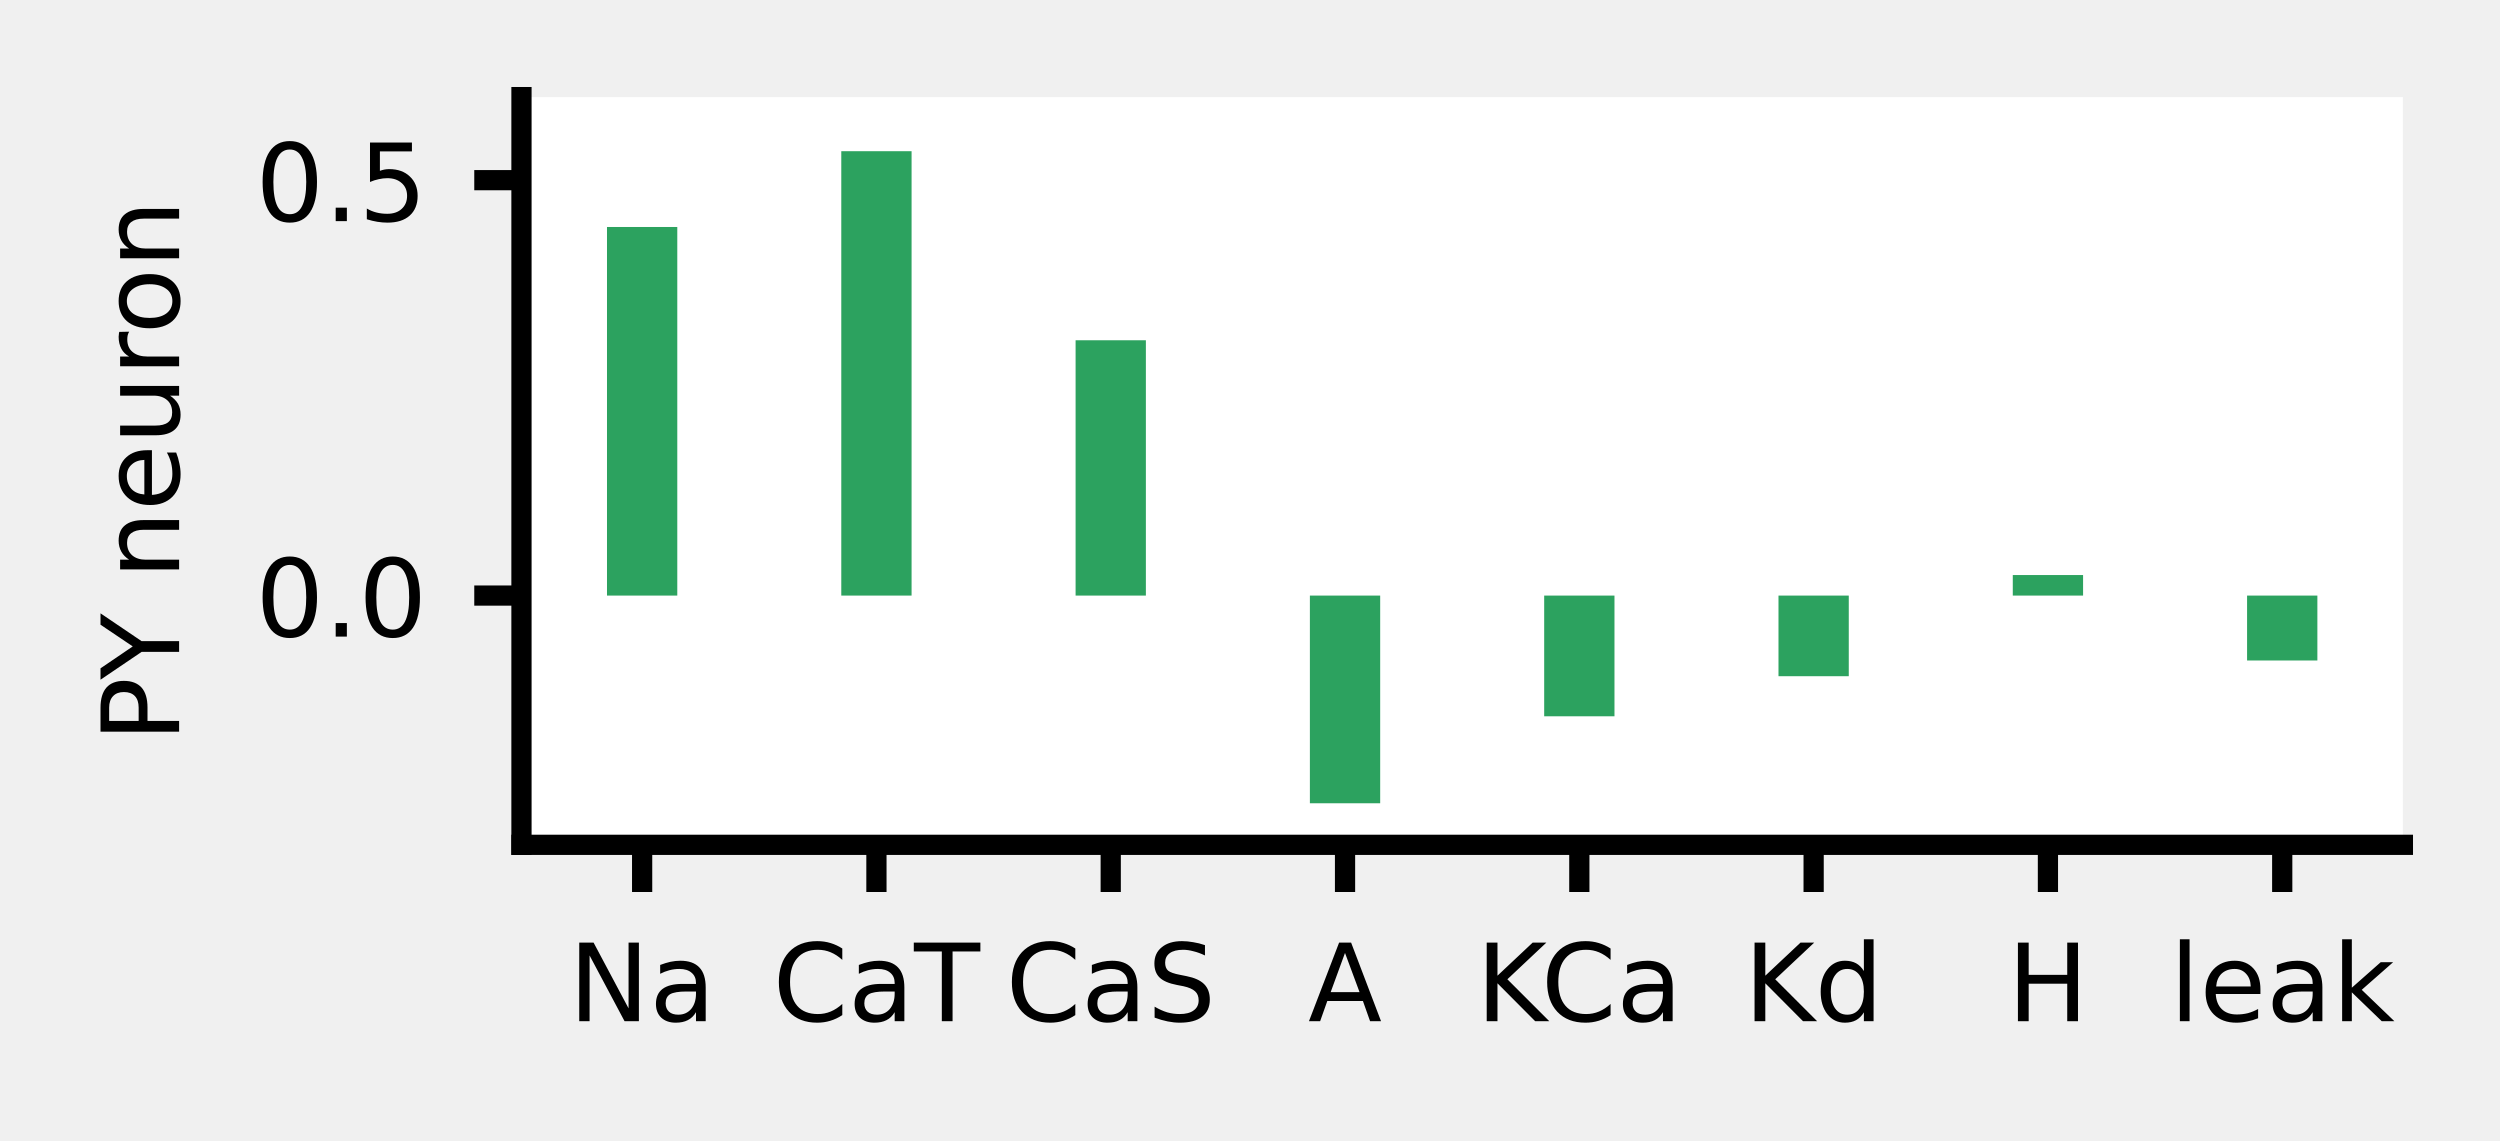
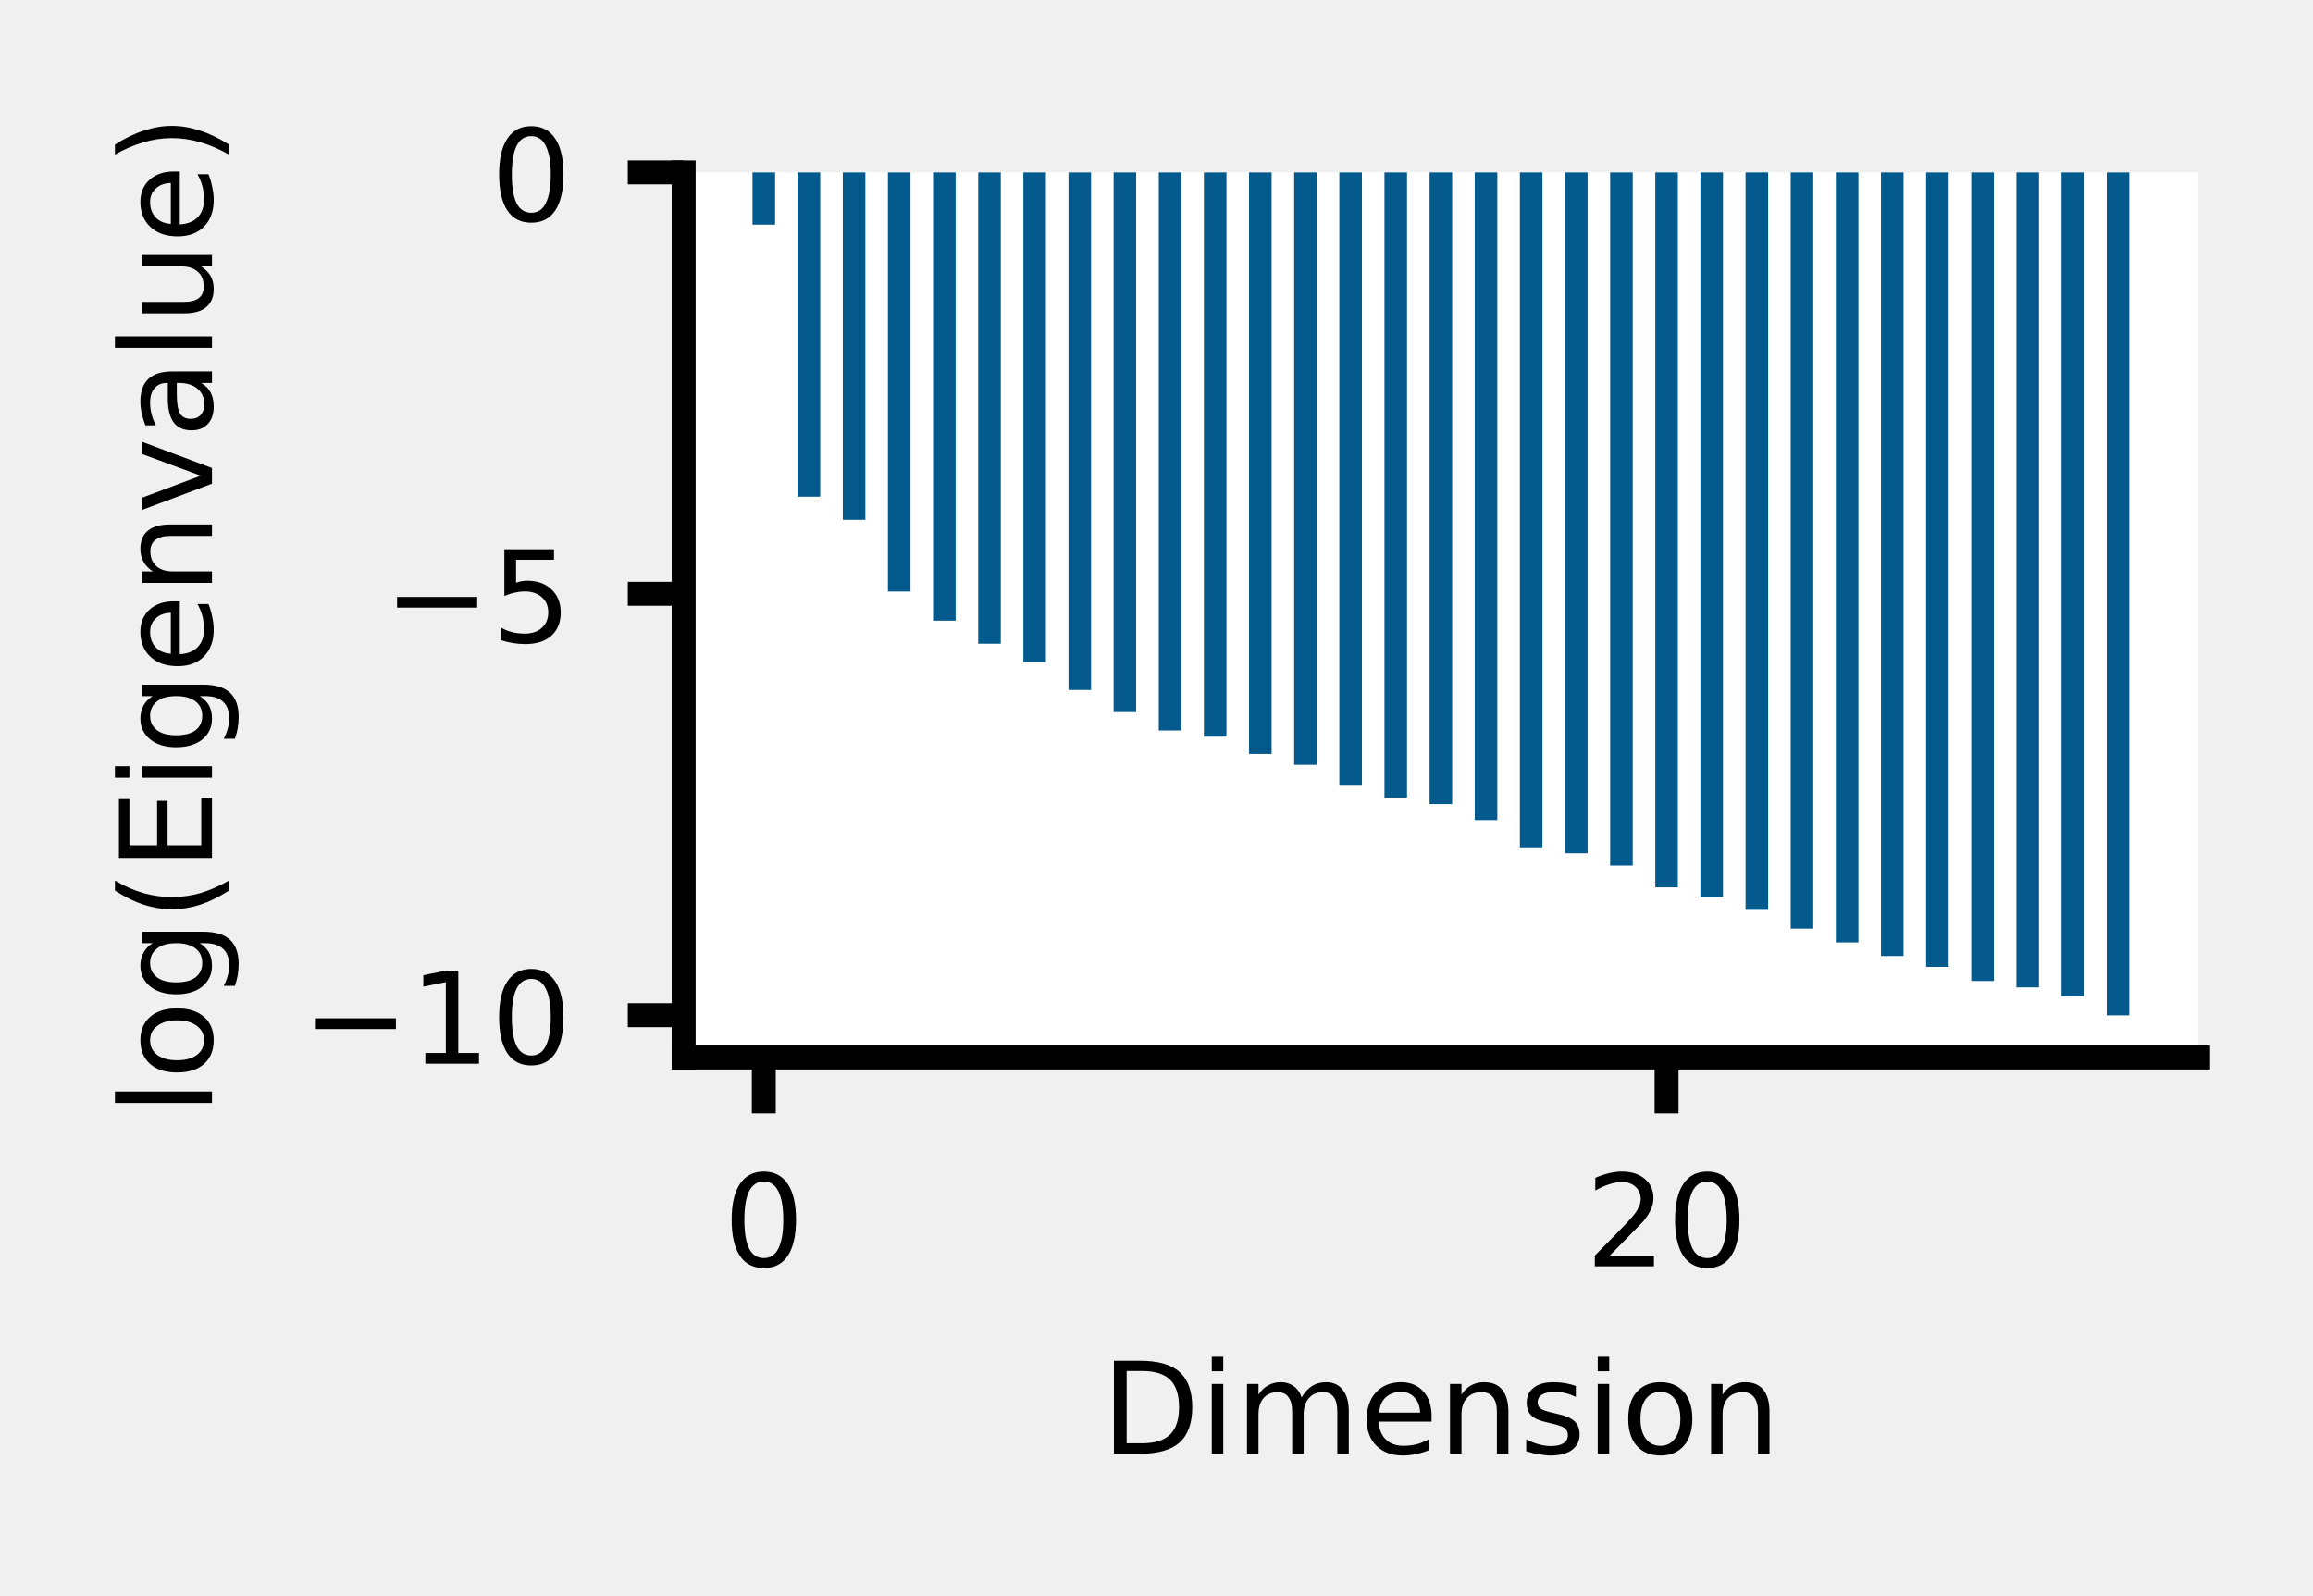
- <svg xmlns="http://www.w3.org/2000/svg" xmlns:xlink="http://www.w3.org/1999/xlink" height="84.582pt" version="1.1" viewBox="0 0 185.365 84.582" width="185.365pt">
+ <svg xmlns="http://www.w3.org/2000/svg" xmlns:xlink="http://www.w3.org/1999/xlink" height="99.925pt" version="1.1" viewBox="0 0 144.886 99.925" width="144.886pt">
  <defs>
    <style type="text/css">*{stroke-linecap:butt;stroke-linejoin:round;}</style>
  </defs>
  <g id="figure_1">
    <g id="patch_1">
-       <path d="M 0 84.582  L 185.365 84.582  L 185.365 0  L 0 0  z " style="fill:none;" />
+       <path d="M 0 99.925  L 144.886 99.925  L 144.886 0  L 0 0  z " style="fill:none;" />
    </g>
    <g id="axes_1">
      <g id="patch_2">
-         <path d="M 38.665 62.64  L 178.165 62.64  L 178.165 7.2  L 38.665 7.2  z " style="fill:#ffffff;" />
+         <path d="M 42.826 66.24  L 137.686 66.24  L 137.686 10.8  L 42.826 10.8  z " style="fill:#ffffff;" />
      </g>
      <g id="patch_3">
-         <path clip-path="url(#pc4d1b415da)" d="M 45.006 44.16  L 50.218 44.16  L 50.218 16.83  L 45.006 16.83  z " style="fill:#2ca25f;" />
+         <path clip-path="url(#pe1155eb855)" d="M 47.138 10.8  L 48.552 10.8  L 48.552 14.073  L 47.138 14.073  z " style="fill:#045a8d;" />
      </g>
      <g id="patch_4">
-         <path clip-path="url(#pc4d1b415da)" d="M 62.378 44.16  L 67.59 44.16  L 67.59 11.211  L 62.378 11.211  z " style="fill:#2ca25f;" />
+         <path clip-path="url(#pe1155eb855)" d="M 49.965 10.8  L 51.379 10.8  L 51.379 31.109  L 49.965 31.109  z " style="fill:#045a8d;" />
      </g>
      <g id="patch_5">
-         <path clip-path="url(#pc4d1b415da)" d="M 79.751 44.16  L 84.962 44.16  L 84.962 25.229  L 79.751 25.229  z " style="fill:#2ca25f;" />
+         <path clip-path="url(#pe1155eb855)" d="M 52.793 10.8  L 54.207 10.8  L 54.207 32.559  L 52.793 32.559  z " style="fill:#045a8d;" />
      </g>
      <g id="patch_6">
-         <path clip-path="url(#pc4d1b415da)" d="M 97.123 44.16  L 102.335 44.16  L 102.335 59.559  L 97.123 59.559  z " style="fill:#2ca25f;" />
+         <path clip-path="url(#pe1155eb855)" d="M 55.62 10.8  L 57.034 10.8  L 57.034 37.051  L 55.62 37.051  z " style="fill:#045a8d;" />
      </g>
      <g id="patch_7">
-         <path clip-path="url(#pc4d1b415da)" d="M 114.495 44.16  L 119.707 44.16  L 119.707 53.11  L 114.495 53.11  z " style="fill:#2ca25f;" />
+         <path clip-path="url(#pe1155eb855)" d="M 58.448 10.8  L 59.861 10.8  L 59.861 38.878  L 58.448 38.878  z " style="fill:#045a8d;" />
      </g>
      <g id="patch_8">
-         <path clip-path="url(#pc4d1b415da)" d="M 131.868 44.16  L 137.079 44.16  L 137.079 50.138  L 131.868 50.138  z " style="fill:#2ca25f;" />
+         <path clip-path="url(#pe1155eb855)" d="M 61.275 10.8  L 62.689 10.8  L 62.689 40.319  L 61.275 40.319  z " style="fill:#045a8d;" />
      </g>
      <g id="patch_9">
-         <path clip-path="url(#pc4d1b415da)" d="M 149.24 44.16  L 154.452 44.16  L 154.452 42.637  L 149.24 42.637  z " style="fill:#2ca25f;" />
+         <path clip-path="url(#pe1155eb855)" d="M 64.103 10.8  L 65.516 10.8  L 65.516 41.477  L 64.103 41.477  z " style="fill:#045a8d;" />
      </g>
      <g id="patch_10">
-         <path clip-path="url(#pc4d1b415da)" d="M 166.612 44.16  L 171.824 44.16  L 171.824 48.973  L 166.612 48.973  z " style="fill:#2ca25f;" />
+         <path clip-path="url(#pe1155eb855)" d="M 66.93 10.8  L 68.344 10.8  L 68.344 43.22  L 66.93 43.22  z " style="fill:#045a8d;" />
+       </g>
+       <g id="patch_11">
+         <path clip-path="url(#pe1155eb855)" d="M 69.757 10.8  L 71.171 10.8  L 71.171 44.606  L 69.757 44.606  z " style="fill:#045a8d;" />
+       </g>
+       <g id="patch_12">
+         <path clip-path="url(#pe1155eb855)" d="M 72.585 10.8  L 73.999 10.8  L 73.999 45.756  L 72.585 45.756  z " style="fill:#045a8d;" />
+       </g>
+       <g id="patch_13">
+         <path clip-path="url(#pe1155eb855)" d="M 75.412 10.8  L 76.826 10.8  L 76.826 46.145  L 75.412 46.145  z " style="fill:#045a8d;" />
+       </g>
+       <g id="patch_14">
+         <path clip-path="url(#pe1155eb855)" d="M 78.24 10.8  L 79.653 10.8  L 79.653 47.229  L 78.24 47.229  z " style="fill:#045a8d;" />
+       </g>
+       <g id="patch_15">
+         <path clip-path="url(#pe1155eb855)" d="M 81.067 10.8  L 82.481 10.8  L 82.481 47.91  L 81.067 47.91  z " style="fill:#045a8d;" />
+       </g>
+       <g id="patch_16">
+         <path clip-path="url(#pe1155eb855)" d="M 83.895 10.8  L 85.308 10.8  L 85.308 49.159  L 83.895 49.159  z " style="fill:#045a8d;" />
+       </g>
+       <g id="patch_17">
+         <path clip-path="url(#pe1155eb855)" d="M 86.722 10.8  L 88.136 10.8  L 88.136 49.966  L 86.722 49.966  z " style="fill:#045a8d;" />
+       </g>
+       <g id="patch_18">
+         <path clip-path="url(#pe1155eb855)" d="M 89.549 10.8  L 90.963 10.8  L 90.963 50.365  L 89.549 50.365  z " style="fill:#045a8d;" />
+       </g>
+       <g id="patch_19">
+         <path clip-path="url(#pe1155eb855)" d="M 92.377 10.8  L 93.791 10.8  L 93.791 51.366  L 92.377 51.366  z " style="fill:#045a8d;" />
+       </g>
+       <g id="patch_20">
+         <path clip-path="url(#pe1155eb855)" d="M 95.204 10.8  L 96.618 10.8  L 96.618 53.13  L 95.204 53.13  z " style="fill:#045a8d;" />
+       </g>
+       <g id="patch_21">
+         <path clip-path="url(#pe1155eb855)" d="M 98.032 10.8  L 99.445 10.8  L 99.445 53.446  L 98.032 53.446  z " style="fill:#045a8d;" />
+       </g>
+       <g id="patch_22">
+         <path clip-path="url(#pe1155eb855)" d="M 100.859 10.8  L 102.273 10.8  L 102.273 54.219  L 100.859 54.219  z " style="fill:#045a8d;" />
+       </g>
+       <g id="patch_23">
+         <path clip-path="url(#pe1155eb855)" d="M 103.687 10.8  L 105.1 10.8  L 105.1 55.582  L 103.687 55.582  z " style="fill:#045a8d;" />
+       </g>
+       <g id="patch_24">
+         <path clip-path="url(#pe1155eb855)" d="M 106.514 10.8  L 107.928 10.8  L 107.928 56.205  L 106.514 56.205  z " style="fill:#045a8d;" />
+       </g>
+       <g id="patch_25">
+         <path clip-path="url(#pe1155eb855)" d="M 109.341 10.8  L 110.755 10.8  L 110.755 56.992  L 109.341 56.992  z " style="fill:#045a8d;" />
+       </g>
+       <g id="patch_26">
+         <path clip-path="url(#pe1155eb855)" d="M 112.169 10.8  L 113.582 10.8  L 113.582 58.168  L 112.169 58.168  z " style="fill:#045a8d;" />
+       </g>
+       <g id="patch_27">
+         <path clip-path="url(#pe1155eb855)" d="M 114.996 10.8  L 116.41 10.8  L 116.41 59.034  L 114.996 59.034  z " style="fill:#045a8d;" />
+       </g>
+       <g id="patch_28">
+         <path clip-path="url(#pe1155eb855)" d="M 117.824 10.8  L 119.237 10.8  L 119.237 59.882  L 117.824 59.882  z " style="fill:#045a8d;" />
+       </g>
+       <g id="patch_29">
+         <path clip-path="url(#pe1155eb855)" d="M 120.651 10.8  L 122.065 10.8  L 122.065 60.564  L 120.651 60.564  z " style="fill:#045a8d;" />
+       </g>
+       <g id="patch_30">
+         <path clip-path="url(#pe1155eb855)" d="M 123.478 10.8  L 124.892 10.8  L 124.892 61.446  L 123.478 61.446  z " style="fill:#045a8d;" />
+       </g>
+       <g id="patch_31">
+         <path clip-path="url(#pe1155eb855)" d="M 126.306 10.8  L 127.72 10.8  L 127.72 61.848  L 126.306 61.848  z " style="fill:#045a8d;" />
+       </g>
+       <g id="patch_32">
+         <path clip-path="url(#pe1155eb855)" d="M 129.133 10.8  L 130.547 10.8  L 130.547 62.397  L 129.133 62.397  z " style="fill:#045a8d;" />
+       </g>
+       <g id="patch_33">
+         <path clip-path="url(#pe1155eb855)" d="M 131.961 10.8  L 133.374 10.8  L 133.374 63.6  L 131.961 63.6  z " style="fill:#045a8d;" />
      </g>
      <g id="matplotlib.axis_1">
        <g id="xtick_1">
          <g id="line2d_1">
            <defs>
-               <path d="M 0 0  L 0 3.5  " id="m26d36ed16c" style="stroke:#000000;stroke-width:1.5;" />
+               <path d="M 0 0  L 0 3.5  " id="m9434f7fd34" style="stroke:#000000;stroke-width:1.5;" />
            </defs>
            <g>
-               <use style="stroke:#000000;stroke-width:1.5;" x="47.612" xlink:href="#m26d36ed16c" y="62.64" />
+               <use style="stroke:#000000;stroke-width:1.5;" x="47.845" xlink:href="#m9434f7fd34" y="66.24" />
            </g>
          </g>
          <g id="text_1">
-             <text style="font-family:DejaVu Sans;font-size:8px;font-stretch:normal;font-style:normal;font-weight:normal;text-anchor:middle;" transform="rotate(-0, 47.61176, 75.71875)" x="47.612" y="75.719">Na</text>
+             <text style="font-family:DejaVu Sans;font-size:8px;font-stretch:normal;font-style:normal;font-weight:normal;text-anchor:middle;" transform="rotate(-0, 47.84492, 79.31875)" x="47.845" y="79.319">0</text>
          </g>
        </g>
        <g id="xtick_2">
          <g id="line2d_2">
            <g>
-               <use style="stroke:#000000;stroke-width:1.5;" x="64.984" xlink:href="#m26d36ed16c" y="62.64" />
+               <use style="stroke:#000000;stroke-width:1.5;" x="104.393" xlink:href="#m9434f7fd34" y="66.24" />
            </g>
          </g>
          <g id="text_2">
-             <text style="font-family:DejaVu Sans;font-size:8px;font-stretch:normal;font-style:normal;font-weight:normal;text-anchor:middle;" transform="rotate(-0, 64.98412, 75.71875)" x="64.984" y="75.719">CaT</text>
+             <text style="font-family:DejaVu Sans;font-size:8px;font-stretch:normal;font-style:normal;font-weight:normal;text-anchor:middle;" transform="rotate(-0, 104.3934, 79.31875)" x="104.393" y="79.319">20</text>
          </g>
        </g>
-         <g id="xtick_3">
-           <g id="line2d_3">
-             <g>
-               <use style="stroke:#000000;stroke-width:1.5;" x="82.356" xlink:href="#m26d36ed16c" y="62.64" />
-             </g>
-           </g>
-           <g id="text_3">
-             <text style="font-family:DejaVu Sans;font-size:8px;font-stretch:normal;font-style:normal;font-weight:normal;text-anchor:middle;" transform="rotate(-0, 82.35647, 75.71875)" x="82.356" y="75.719">CaS</text>
-           </g>
-         </g>
-         <g id="xtick_4">
-           <g id="line2d_4">
-             <g>
-               <use style="stroke:#000000;stroke-width:1.5;" x="99.729" xlink:href="#m26d36ed16c" y="62.64" />
-             </g>
-           </g>
-           <g id="text_4">
-             <text style="font-family:DejaVu Sans;font-size:8px;font-stretch:normal;font-style:normal;font-weight:normal;text-anchor:middle;" transform="rotate(-0, 99.72882, 75.71875)" x="99.729" y="75.719">A</text>
-           </g>
-         </g>
-         <g id="xtick_5">
-           <g id="line2d_5">
-             <g>
-               <use style="stroke:#000000;stroke-width:1.5;" x="117.101" xlink:href="#m26d36ed16c" y="62.64" />
-             </g>
-           </g>
-           <g id="text_5">
-             <text style="font-family:DejaVu Sans;font-size:8px;font-stretch:normal;font-style:normal;font-weight:normal;text-anchor:middle;" transform="rotate(-0, 117.1012, 75.71875)" x="117.101" y="75.719">KCa</text>
-           </g>
-         </g>
-         <g id="xtick_6">
-           <g id="line2d_6">
-             <g>
-               <use style="stroke:#000000;stroke-width:1.5;" x="134.474" xlink:href="#m26d36ed16c" y="62.64" />
-             </g>
-           </g>
-           <g id="text_6">
-             <text style="font-family:DejaVu Sans;font-size:8px;font-stretch:normal;font-style:normal;font-weight:normal;text-anchor:middle;" transform="rotate(-0, 134.4735, 75.71875)" x="134.474" y="75.719">Kd</text>
-           </g>
-         </g>
-         <g id="xtick_7">
-           <g id="line2d_7">
-             <g>
-               <use style="stroke:#000000;stroke-width:1.5;" x="151.846" xlink:href="#m26d36ed16c" y="62.64" />
-             </g>
-           </g>
-           <g id="text_7">
-             <text style="font-family:DejaVu Sans;font-size:8px;font-stretch:normal;font-style:normal;font-weight:normal;text-anchor:middle;" transform="rotate(-0, 151.8459, 75.71875)" x="151.846" y="75.719">H</text>
-           </g>
-         </g>
-         <g id="xtick_8">
-           <g id="line2d_8">
-             <g>
-               <use style="stroke:#000000;stroke-width:1.5;" x="169.218" xlink:href="#m26d36ed16c" y="62.64" />
-             </g>
-           </g>
-           <g id="text_8">
-             <text style="font-family:DejaVu Sans;font-size:8px;font-stretch:normal;font-style:normal;font-weight:normal;text-anchor:middle;" transform="rotate(-0, 169.2182, 75.71875)" x="169.218" y="75.719">leak</text>
-           </g>
+         <g id="text_3">
+           <text style="font-family:DejaVu Sans;font-size:8px;font-stretch:normal;font-style:normal;font-weight:normal;text-anchor:middle;" transform="rotate(-0, 90.25625, 91.06125)" x="90.256" y="91.061">Dimension</text>
        </g>
      </g>
      <g id="matplotlib.axis_2">
        <g id="ytick_1">
-           <g id="line2d_9">
+           <g id="line2d_3">
            <defs>
-               <path d="M 0 0  L -3.5 0  " id="m404f964fd3" style="stroke:#000000;stroke-width:1.5;" />
+               <path d="M 0 0  L -3.5 0  " id="mdea5241284" style="stroke:#000000;stroke-width:1.5;" />
            </defs>
            <g>
-               <use style="stroke:#000000;stroke-width:1.5;" x="38.665" xlink:href="#m404f964fd3" y="44.16" />
+               <use style="stroke:#000000;stroke-width:1.5;" x="42.826" xlink:href="#mdea5241284" y="63.589" />
            </g>
          </g>
-           <g id="text_9">
-             <text style="font-family:DejaVu Sans;font-size:8px;font-stretch:normal;font-style:normal;font-weight:normal;text-anchor:end;" transform="rotate(-0, 31.665, 47.19938)" x="31.665" y="47.199">0.0</text>
+           <g id="text_4">
+             <text style="font-family:DejaVu Sans;font-size:8px;font-stretch:normal;font-style:normal;font-weight:normal;text-anchor:end;" transform="rotate(-0, 35.82625, 66.62869)" x="35.826" y="66.629">−10</text>
          </g>
        </g>
        <g id="ytick_2">
-           <g id="line2d_10">
+           <g id="line2d_4">
            <g>
-               <use style="stroke:#000000;stroke-width:1.5;" x="38.665" xlink:href="#m404f964fd3" y="13.36" />
+               <use style="stroke:#000000;stroke-width:1.5;" x="42.826" xlink:href="#mdea5241284" y="37.195" />
            </g>
          </g>
-           <g id="text_10">
-             <text style="font-family:DejaVu Sans;font-size:8px;font-stretch:normal;font-style:normal;font-weight:normal;text-anchor:end;" transform="rotate(-0, 31.665, 16.39937)" x="31.665" y="16.399">0.5</text>
+           <g id="text_5">
+             <text style="font-family:DejaVu Sans;font-size:8px;font-stretch:normal;font-style:normal;font-weight:normal;text-anchor:end;" transform="rotate(-0, 35.82625, 40.23403)" x="35.826" y="40.234">−5</text>
          </g>
        </g>
-         <g id="text_11">
-           <text style="font-family:DejaVu Sans;font-size:8px;font-stretch:normal;font-style:normal;font-weight:normal;text-anchor:middle;" transform="rotate(-90, 13.27875, 34.92)" x="13.279" y="34.92">PY neuron</text>
+         <g id="ytick_3">
+           <g id="line2d_5">
+             <g>
+               <use style="stroke:#000000;stroke-width:1.5;" x="42.826" xlink:href="#mdea5241284" y="10.8" />
+             </g>
+           </g>
+           <g id="text_6">
+             <text style="font-family:DejaVu Sans;font-size:8px;font-stretch:normal;font-style:normal;font-weight:normal;text-anchor:end;" transform="rotate(-0, 35.82625, 13.83938)" x="35.826" y="13.839">0</text>
+           </g>
+         </g>
+         <g id="text_7">
+           <text style="font-family:DejaVu Sans;font-size:8px;font-stretch:normal;font-style:normal;font-weight:normal;text-anchor:middle;" transform="rotate(-90, 13.27875, 38.52)" x="13.279" y="38.52">log(Eigenvalue)</text>
        </g>
      </g>
-       <g id="patch_11">
-         <path d="M 38.665 62.64  L 38.665 7.2  " style="fill:none;stroke:#000000;stroke-linecap:square;stroke-linejoin:miter;stroke-width:1.5;" />
+       <g id="patch_34">
+         <path d="M 42.826 66.24  L 42.826 10.8  " style="fill:none;stroke:#000000;stroke-linecap:square;stroke-linejoin:miter;stroke-width:1.5;" />
      </g>
-       <g id="patch_12">
-         <path d="M 38.665 62.64  L 178.165 62.64  " style="fill:none;stroke:#000000;stroke-linecap:square;stroke-linejoin:miter;stroke-width:1.5;" />
+       <g id="patch_35">
+         <path d="M 42.826 66.24  L 137.686 66.24  " style="fill:none;stroke:#000000;stroke-linecap:square;stroke-linejoin:miter;stroke-width:1.5;" />
      </g>
    </g>
  </g>
  <defs>
-     <clipPath id="pc4d1b415da">
-       <rect height="55.44" width="139.5" x="38.665" y="7.2" />
+     <clipPath id="pe1155eb855">
+       <rect height="55.44" width="94.86" x="42.826" y="10.8" />
    </clipPath>
  </defs>
</svg>
